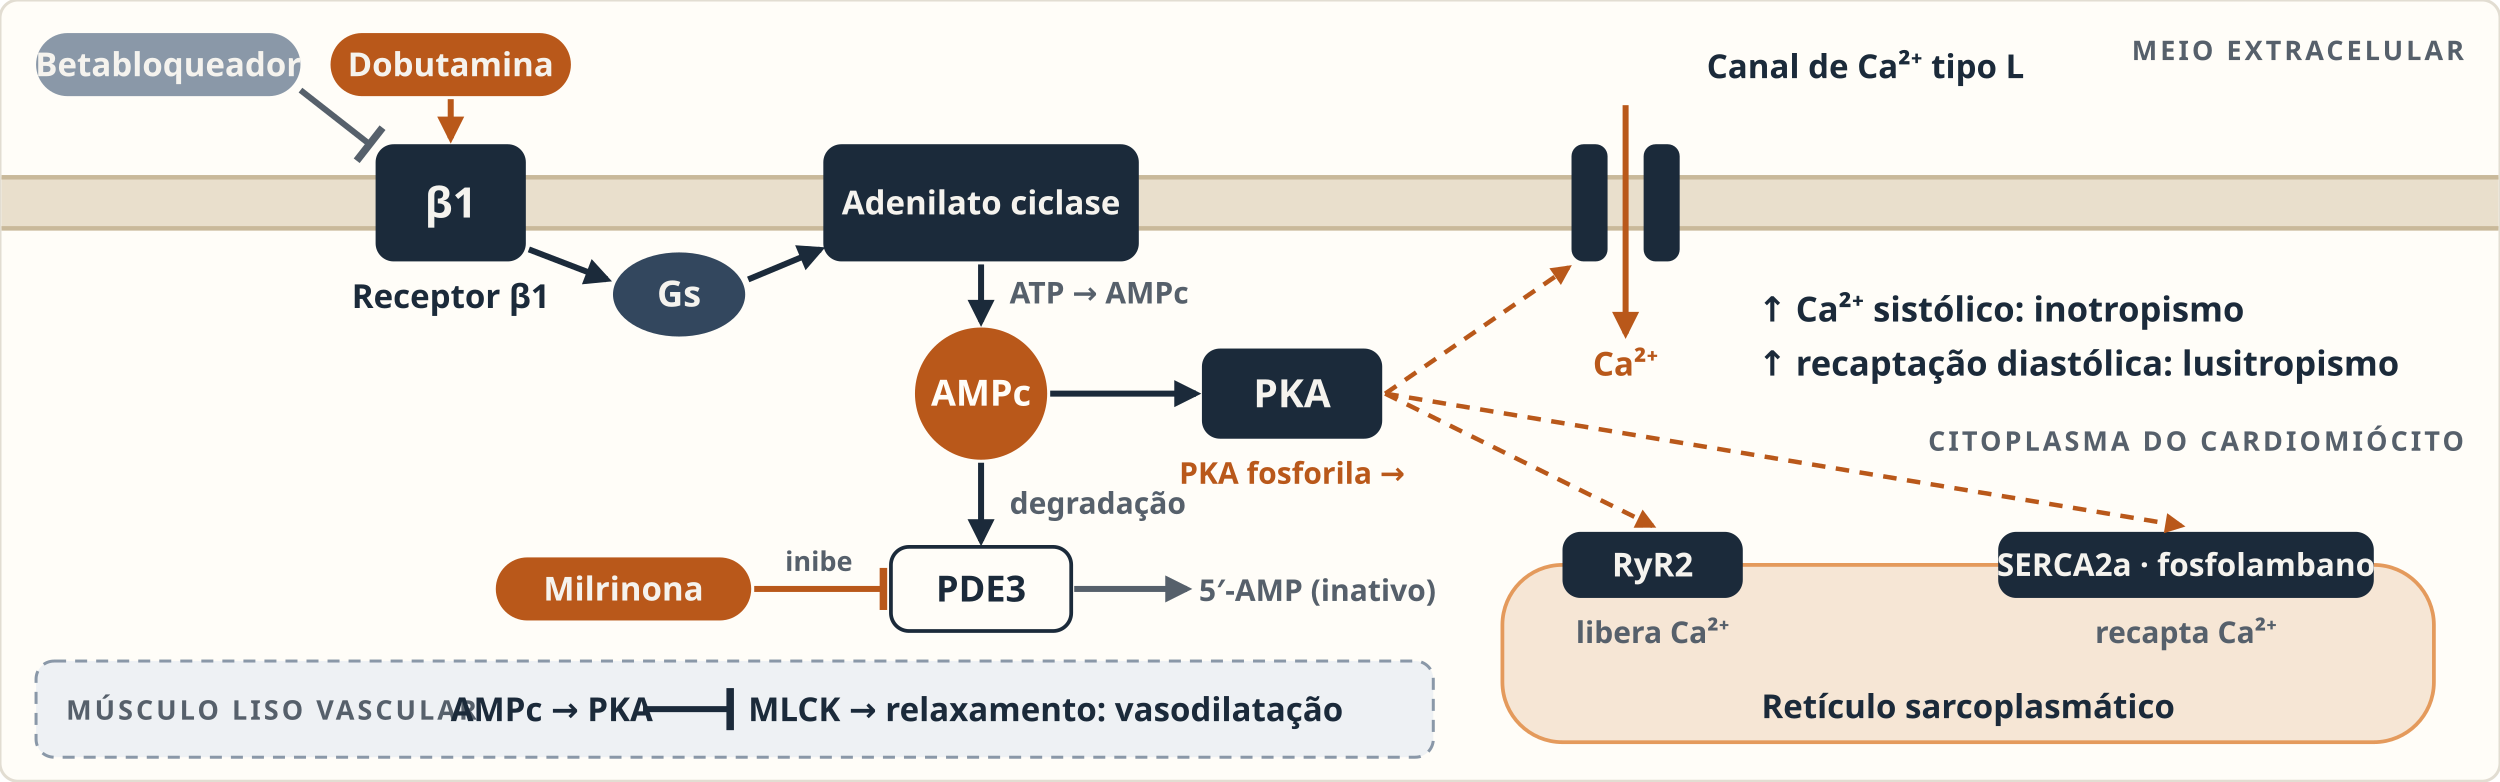
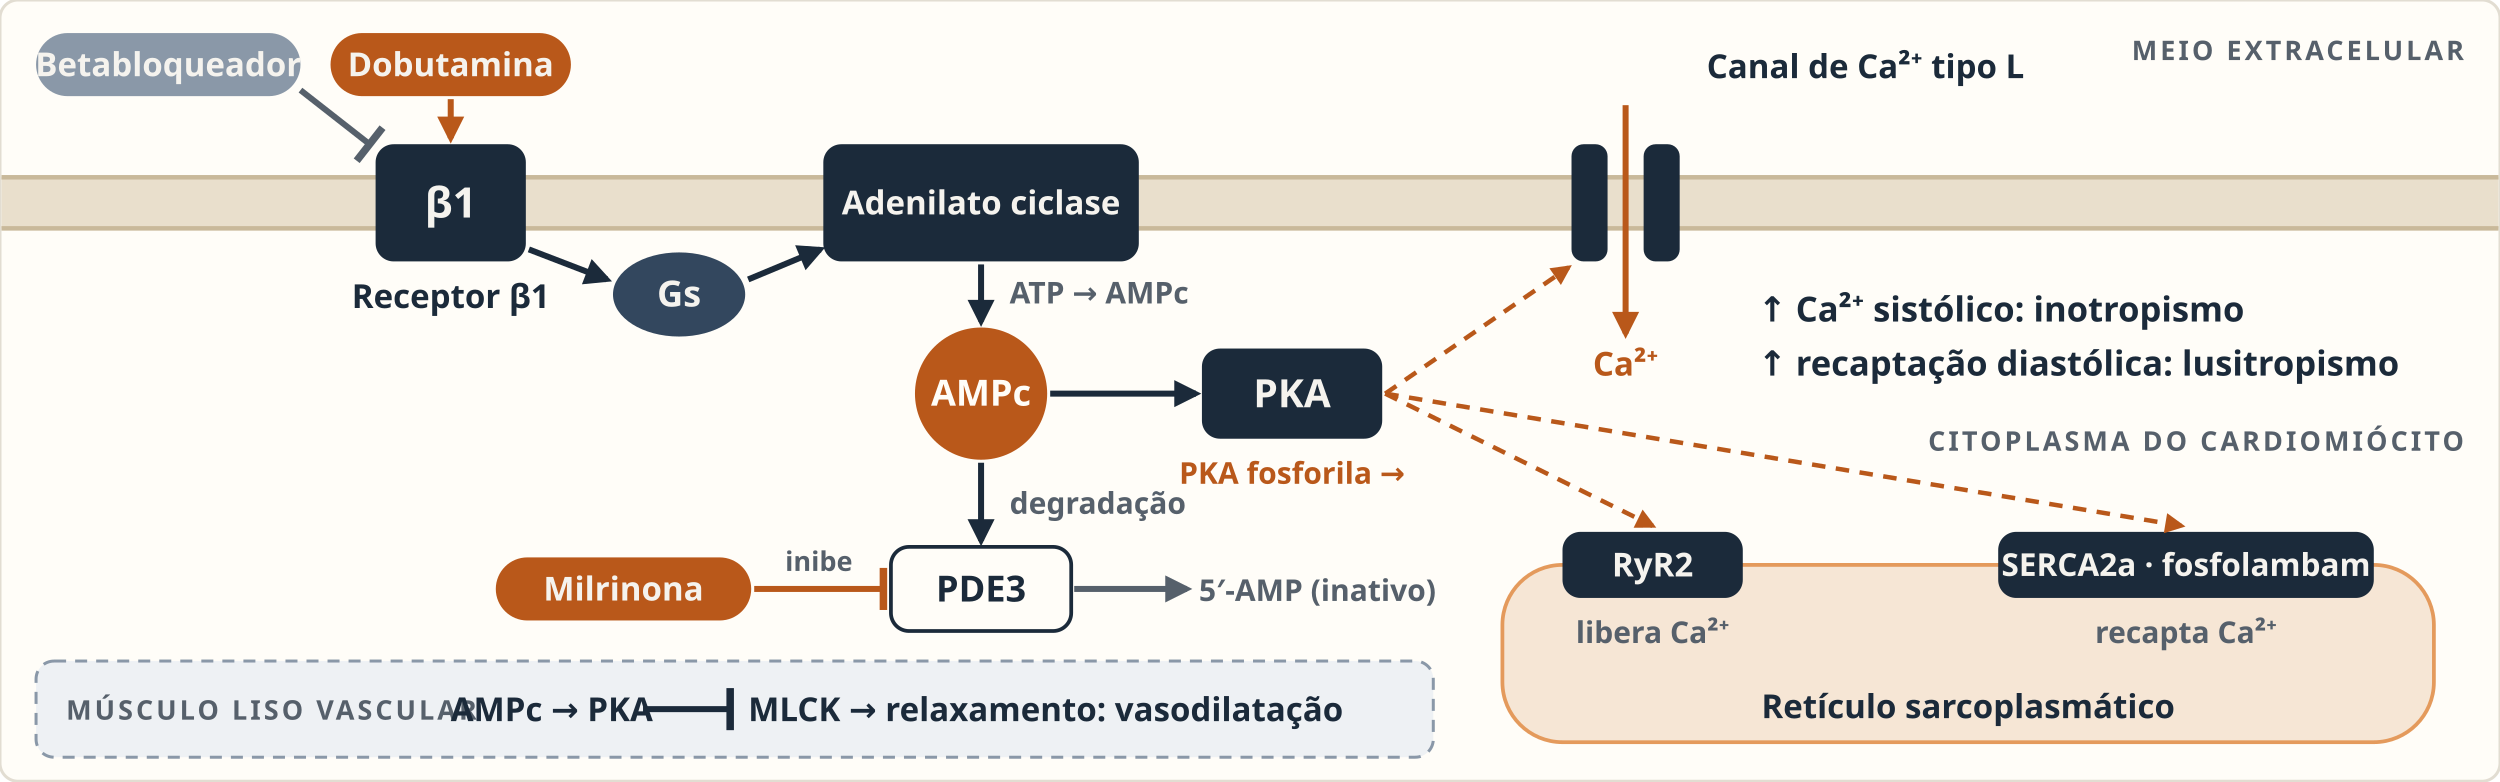
<svg xmlns="http://www.w3.org/2000/svg" width="1664" height="520" viewBox="0 0 1664 520">
  <defs>
    <marker id="p1b2a3a" viewBox="0 0 10 10" refX="8" refY="5" markerWidth="4.5" markerHeight="4.5" orient="auto-start-reverse">
      <path d="M0,0 L10,5 L0,10 z" fill="#1b2a3a" />
    </marker>
    <marker id="pb9581a" viewBox="0 0 10 10" refX="8" refY="5" markerWidth="4.5" markerHeight="4.5" orient="auto-start-reverse">
      <path d="M0,0 L10,5 L0,10 z" fill="#b9581a" />
    </marker>
    <marker id="p56606b" viewBox="0 0 10 10" refX="8" refY="5" markerWidth="4.5" markerHeight="4.5" orient="auto-start-reverse">
      <path d="M0,0 L10,5 L0,10 z" fill="#56606b" />
    </marker>
  </defs>
  <rect x="0" y="0" width="1664" height="520" rx="12" fill="#fffdf8" stroke="#e2ddd2" stroke-width="2" />
  <rect x="1" y="118" width="1662" height="34" fill="#e9dfcc" />
  <line x1="1" y1="118" x2="1663" y2="118" stroke="#c9b99a" stroke-width="3" />
  <line x1="1" y1="152" x2="1663" y2="152" stroke="#c9b99a" stroke-width="3" />
  <text x="1640" y="40" text-anchor="end" style="font-family:'Source Sans 3';font-size:18px;font-weight:600;fill:#56606b;letter-spacing:2px;">MEIO EXTRACELULAR</text>
  <text x="1640" y="300" text-anchor="end" style="font-family:'Source Sans 3';font-size:18px;font-weight:600;fill:#56606b;letter-spacing:2px;">CITOPLASMA DO CARDIOMIÓCITO</text>
  <rect x="250" y="96" width="100" height="78" rx="12" fill="#1b2a3a" stroke="none" stroke-width="2.5" />
  <text x="300.0" y="144.8" text-anchor="middle" style="font-family:'Source Sans 3';font-size:28px;font-weight:700;fill:#f5f3ee;">β1</text>
  <text x="300" y="205" text-anchor="middle" style="font-family:'Source Sans 3';font-size:22px;font-weight:600;fill:#1b2a3a;">Receptor β1</text>
  <rect x="220" y="22" width="160" height="42" rx="21" fill="#b9581a" stroke="none" stroke-width="2.5" />
  <text x="300.0" y="50.7" text-anchor="middle" style="font-family:'Source Sans 3';font-size:22px;font-weight:700;fill:#f5f3ee;">Dobutamina</text>
  <line x1="300" y1="66" x2="300" y2="92" stroke="#b9581a" stroke-width="4" marker-end="url(#pb9581a)" />
  <rect x="24" y="22" width="176" height="42" rx="21" fill="#8a98a8" stroke="none" stroke-width="2.5" />
  <text x="112.0" y="50.7" text-anchor="middle" style="font-family:'Source Sans 3';font-size:22px;font-weight:700;fill:#f5f3ee;">Betabloqueador</text>
  <line x1="200" y1="60" x2="246" y2="96" stroke="#56606b" stroke-width="4" />
  <line x1="254.6" y1="85.0" x2="237.4" y2="107.0" stroke="#56606b" stroke-width="5" />
  <ellipse cx="452" cy="196" rx="44" ry="28" fill="#33475e" />
  <text x="452" y="204" text-anchor="middle" style="font-family:'Source Sans 3';font-size:24px;font-weight:700;fill:#f5f3ee;">Gs</text>
  <line x1="352" y1="166" x2="404" y2="186" stroke="#1b2a3a" stroke-width="4" marker-end="url(#p1b2a3a)" />
  <line x1="498" y1="186" x2="546" y2="166" stroke="#1b2a3a" stroke-width="4" marker-end="url(#p1b2a3a)" />
  <rect x="548" y="96" width="210" height="78" rx="12" fill="#1b2a3a" stroke="none" stroke-width="2.5" />
  <text x="653.0" y="142.7" text-anchor="middle" style="font-family:'Source Sans 3';font-size:22px;font-weight:700;fill:#f5f3ee;">Adenilato ciclase</text>
  <line x1="653" y1="176" x2="653" y2="214" stroke="#1b2a3a" stroke-width="4" marker-end="url(#p1b2a3a)" />
  <text x="672" y="202" text-anchor="start" style="font-family:'Source Sans 3';font-size:20px;font-weight:600;fill:#56606b;">ATP → AMPc</text>
  <circle cx="653" cy="262" r="44" fill="#b9581a" />
  <text x="653" y="270" text-anchor="middle" style="font-family:'Source Sans 3';font-size:24px;font-weight:700;fill:#fffdf8;">AMPc</text>
  <line x1="699" y1="262" x2="796" y2="262" stroke="#1b2a3a" stroke-width="4" marker-end="url(#p1b2a3a)" />
  <rect x="800" y="232" width="120" height="60" rx="12" fill="#1b2a3a" stroke="none" stroke-width="2.5" />
  <text x="860.0" y="271.1" text-anchor="middle" style="font-family:'Source Sans 3';font-size:26px;font-weight:700;fill:#f5f3ee;">PKA</text>
  <line x1="653" y1="308" x2="653" y2="360" stroke="#1b2a3a" stroke-width="4" marker-end="url(#p1b2a3a)" />
  <text x="672" y="342" text-anchor="start" style="font-family:'Source Sans 3';font-size:20px;font-weight:600;fill:#56606b;">degradação</text>
  <rect x="593" y="364" width="120" height="56" rx="12" fill="#fffdf8" stroke="#1b2a3a" stroke-width="2.5" />
  <text x="653.0" y="400.4" text-anchor="middle" style="font-family:'Source Sans 3';font-size:24px;font-weight:700;fill:#1b2a3a;">PDE3</text>
  <line x1="715" y1="392" x2="790" y2="392" stroke="#56606b" stroke-width="4" marker-end="url(#p56606b)" />
  <text x="798" y="400" text-anchor="start" style="font-family:'Source Sans 3';font-size:20px;font-weight:600;fill:#56606b;">5′-AMP (inativo)</text>
  <rect x="330" y="371" width="170" height="42" rx="21" fill="#b9581a" stroke="none" stroke-width="2.5" />
  <text x="415.0" y="399.7" text-anchor="middle" style="font-family:'Source Sans 3';font-size:22px;font-weight:700;fill:#f5f3ee;">Milrinona</text>
  <line x1="502" y1="392" x2="588" y2="392" stroke="#b9581a" stroke-width="4" />
  <line x1="588.0" y1="378.0" x2="588.0" y2="406.0" stroke="#b9581a" stroke-width="5" />
  <text x="545" y="380" text-anchor="middle" style="font-family:'Source Sans 3';font-size:18px;font-weight:600;fill:#56606b;">inibe</text>
  <rect x="1046" y="96" width="24" height="78" rx="8" fill="#1b2a3a" />
  <rect x="1094" y="96" width="24" height="78" rx="8" fill="#1b2a3a" />
  <text x="1136" y="52" text-anchor="start" style="font-family:'Source Sans 3';font-size:22px;font-weight:700;fill:#1b2a3a;">Canal de Ca²⁺ tipo L</text>
  <line x1="1082" y1="70" x2="1082" y2="222" stroke="#b9581a" stroke-width="4" marker-end="url(#pb9581a)" />
  <text x="1082" y="250" text-anchor="middle" style="font-family:'Source Sans 3';font-size:22px;font-weight:700;fill:#b9581a;">Ca²⁺</text>
  <rect x="1000" y="376" width="620" height="118" rx="40" fill="#f6e6d5" stroke="#e49a5c" stroke-width="2.5" />
  <text x="1310" y="478" text-anchor="middle" style="font-family:'Source Sans 3';font-size:22px;font-weight:700;fill:#1b2a3a;">Retículo sarcoplasmático</text>
  <rect x="1040" y="354" width="120" height="44" rx="12" fill="#1b2a3a" stroke="none" stroke-width="2.5" />
  <text x="1100.0" y="383.7" text-anchor="middle" style="font-family:'Source Sans 3';font-size:22px;font-weight:700;fill:#f5f3ee;">RyR2</text>
  <text x="1100" y="428" text-anchor="middle" style="font-family:'Source Sans 3';font-size:20px;font-weight:600;fill:#56606b;">libera Ca²⁺</text>
  <rect x="1330" y="354" width="250" height="44" rx="12" fill="#1b2a3a" stroke="none" stroke-width="2.5" />
-   <text x="1455.0" y="383.35" text-anchor="middle" style="font-family:'Source Sans 3';font-size:21px;font-weight:700;fill:#f5f3ee;">SERCA2a · fosfolambano</text>
+   <text x="1455.0" y="383.35" text-anchor="middle" style="font-family:'Source Sans 3';font-size:21px;font-weight:700;fill:#f5f3ee;">SERCA2a · fosfolambam</text>
  <text x="1455" y="428" text-anchor="middle" style="font-family:'Source Sans 3';font-size:20px;font-weight:600;fill:#56606b;">recapta Ca²⁺</text>
  <line x1="922" y1="262" x2="1044" y2="178" stroke="#b9581a" stroke-width="3" stroke-dasharray="9 7" marker-end="url(#pb9581a)" />
  <line x1="922" y1="262" x2="1100" y2="350" stroke="#b9581a" stroke-width="3" stroke-dasharray="9 7" marker-end="url(#pb9581a)" />
  <line x1="922" y1="262" x2="1452" y2="350" stroke="#b9581a" stroke-width="3" stroke-dasharray="9 7" marker-end="url(#pb9581a)" />
  <text x="860" y="322" text-anchor="middle" style="font-family:'Source Sans 3';font-size:20px;font-weight:700;fill:#b9581a;">PKA fosforila →</text>
  <text x="1170" y="214" text-anchor="start" style="font-family:'Source Sans 3';font-size:23px;font-weight:700;fill:#1b2a3a;">↑ Ca²⁺ sistólico: inotropismo</text>
  <text x="1170" y="250" text-anchor="start" style="font-family:'Source Sans 3';font-size:23px;font-weight:700;fill:#1b2a3a;">↑ recaptação diastólica: lusitropismo</text>
  <rect x="24" y="440" width="930" height="64" rx="12" fill="#eef1f4" stroke="#8a98a8" stroke-width="2" stroke-dasharray="8 6" />
  <text x="44" y="479" text-anchor="start" style="font-family:'Source Sans 3';font-size:18px;font-weight:600;fill:#56606b;letter-spacing:2px;">MÚSCULO LISO VASCULAR</text>
  <text x="300" y="480" text-anchor="start" style="font-family:'Source Sans 3';font-size:22px;font-weight:700;fill:#1b2a3a;">AMPc → PKA</text>
  <line x1="428" y1="472" x2="486" y2="472" stroke="#1b2a3a" stroke-width="4" />
  <line x1="486.0" y1="458.0" x2="486.0" y2="486.0" stroke="#1b2a3a" stroke-width="5" />
  <text x="498" y="480" text-anchor="start" style="font-family:'Source Sans 3';font-size:22px;font-weight:700;fill:#1b2a3a;">MLCK → relaxamento: vasodilatação</text>
</svg>
